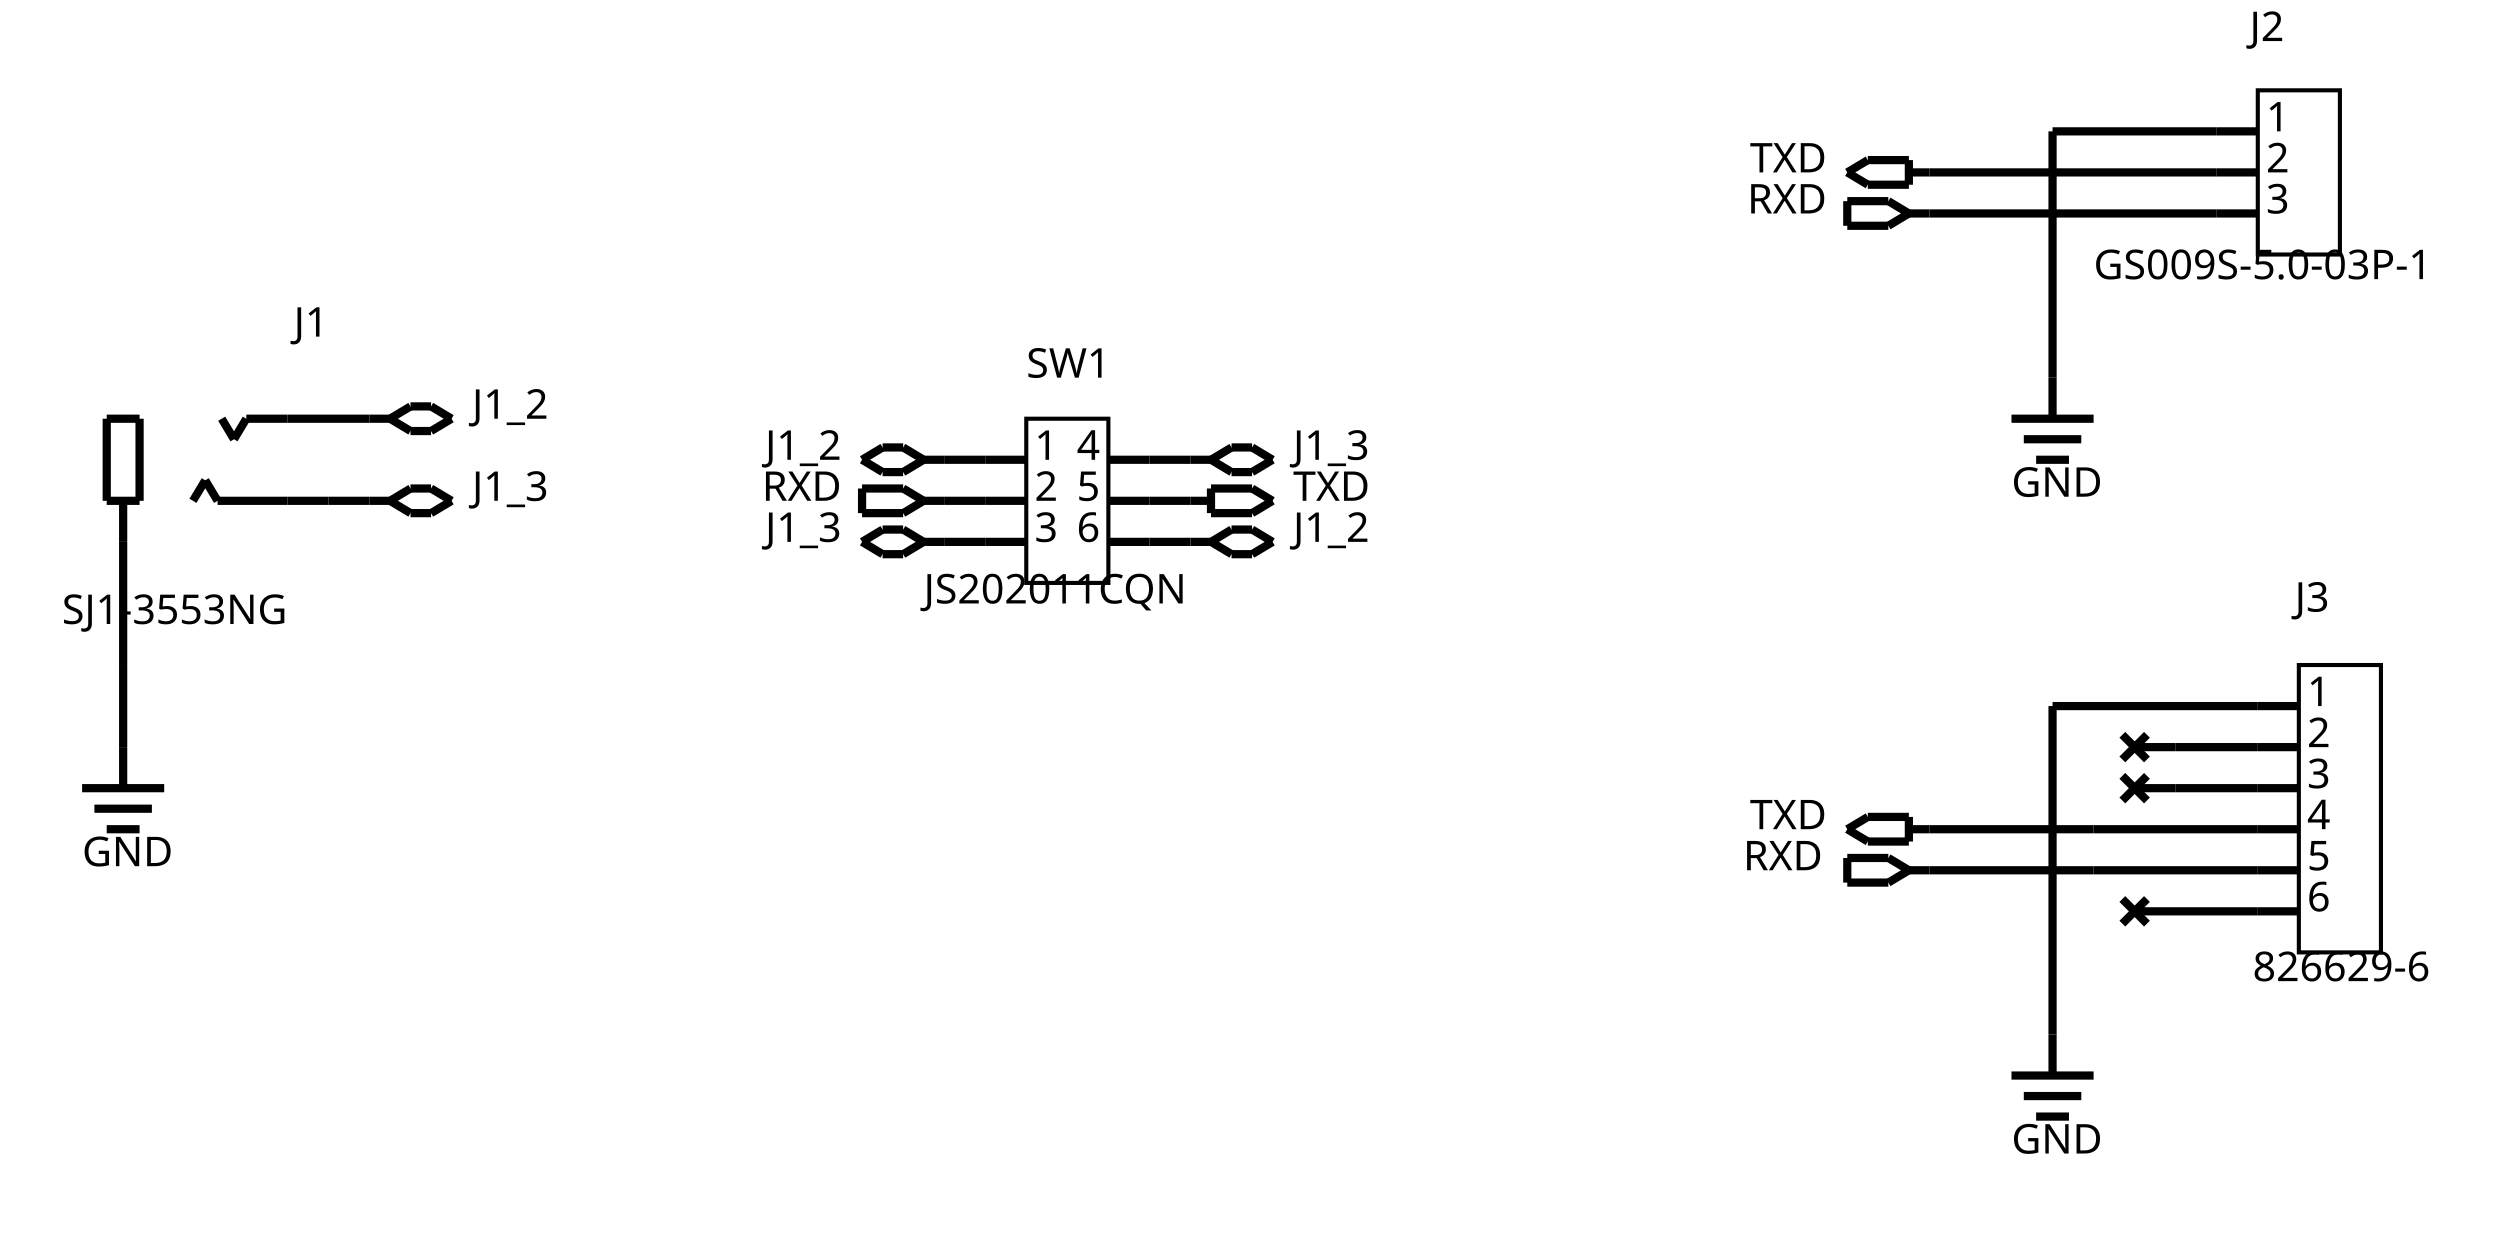
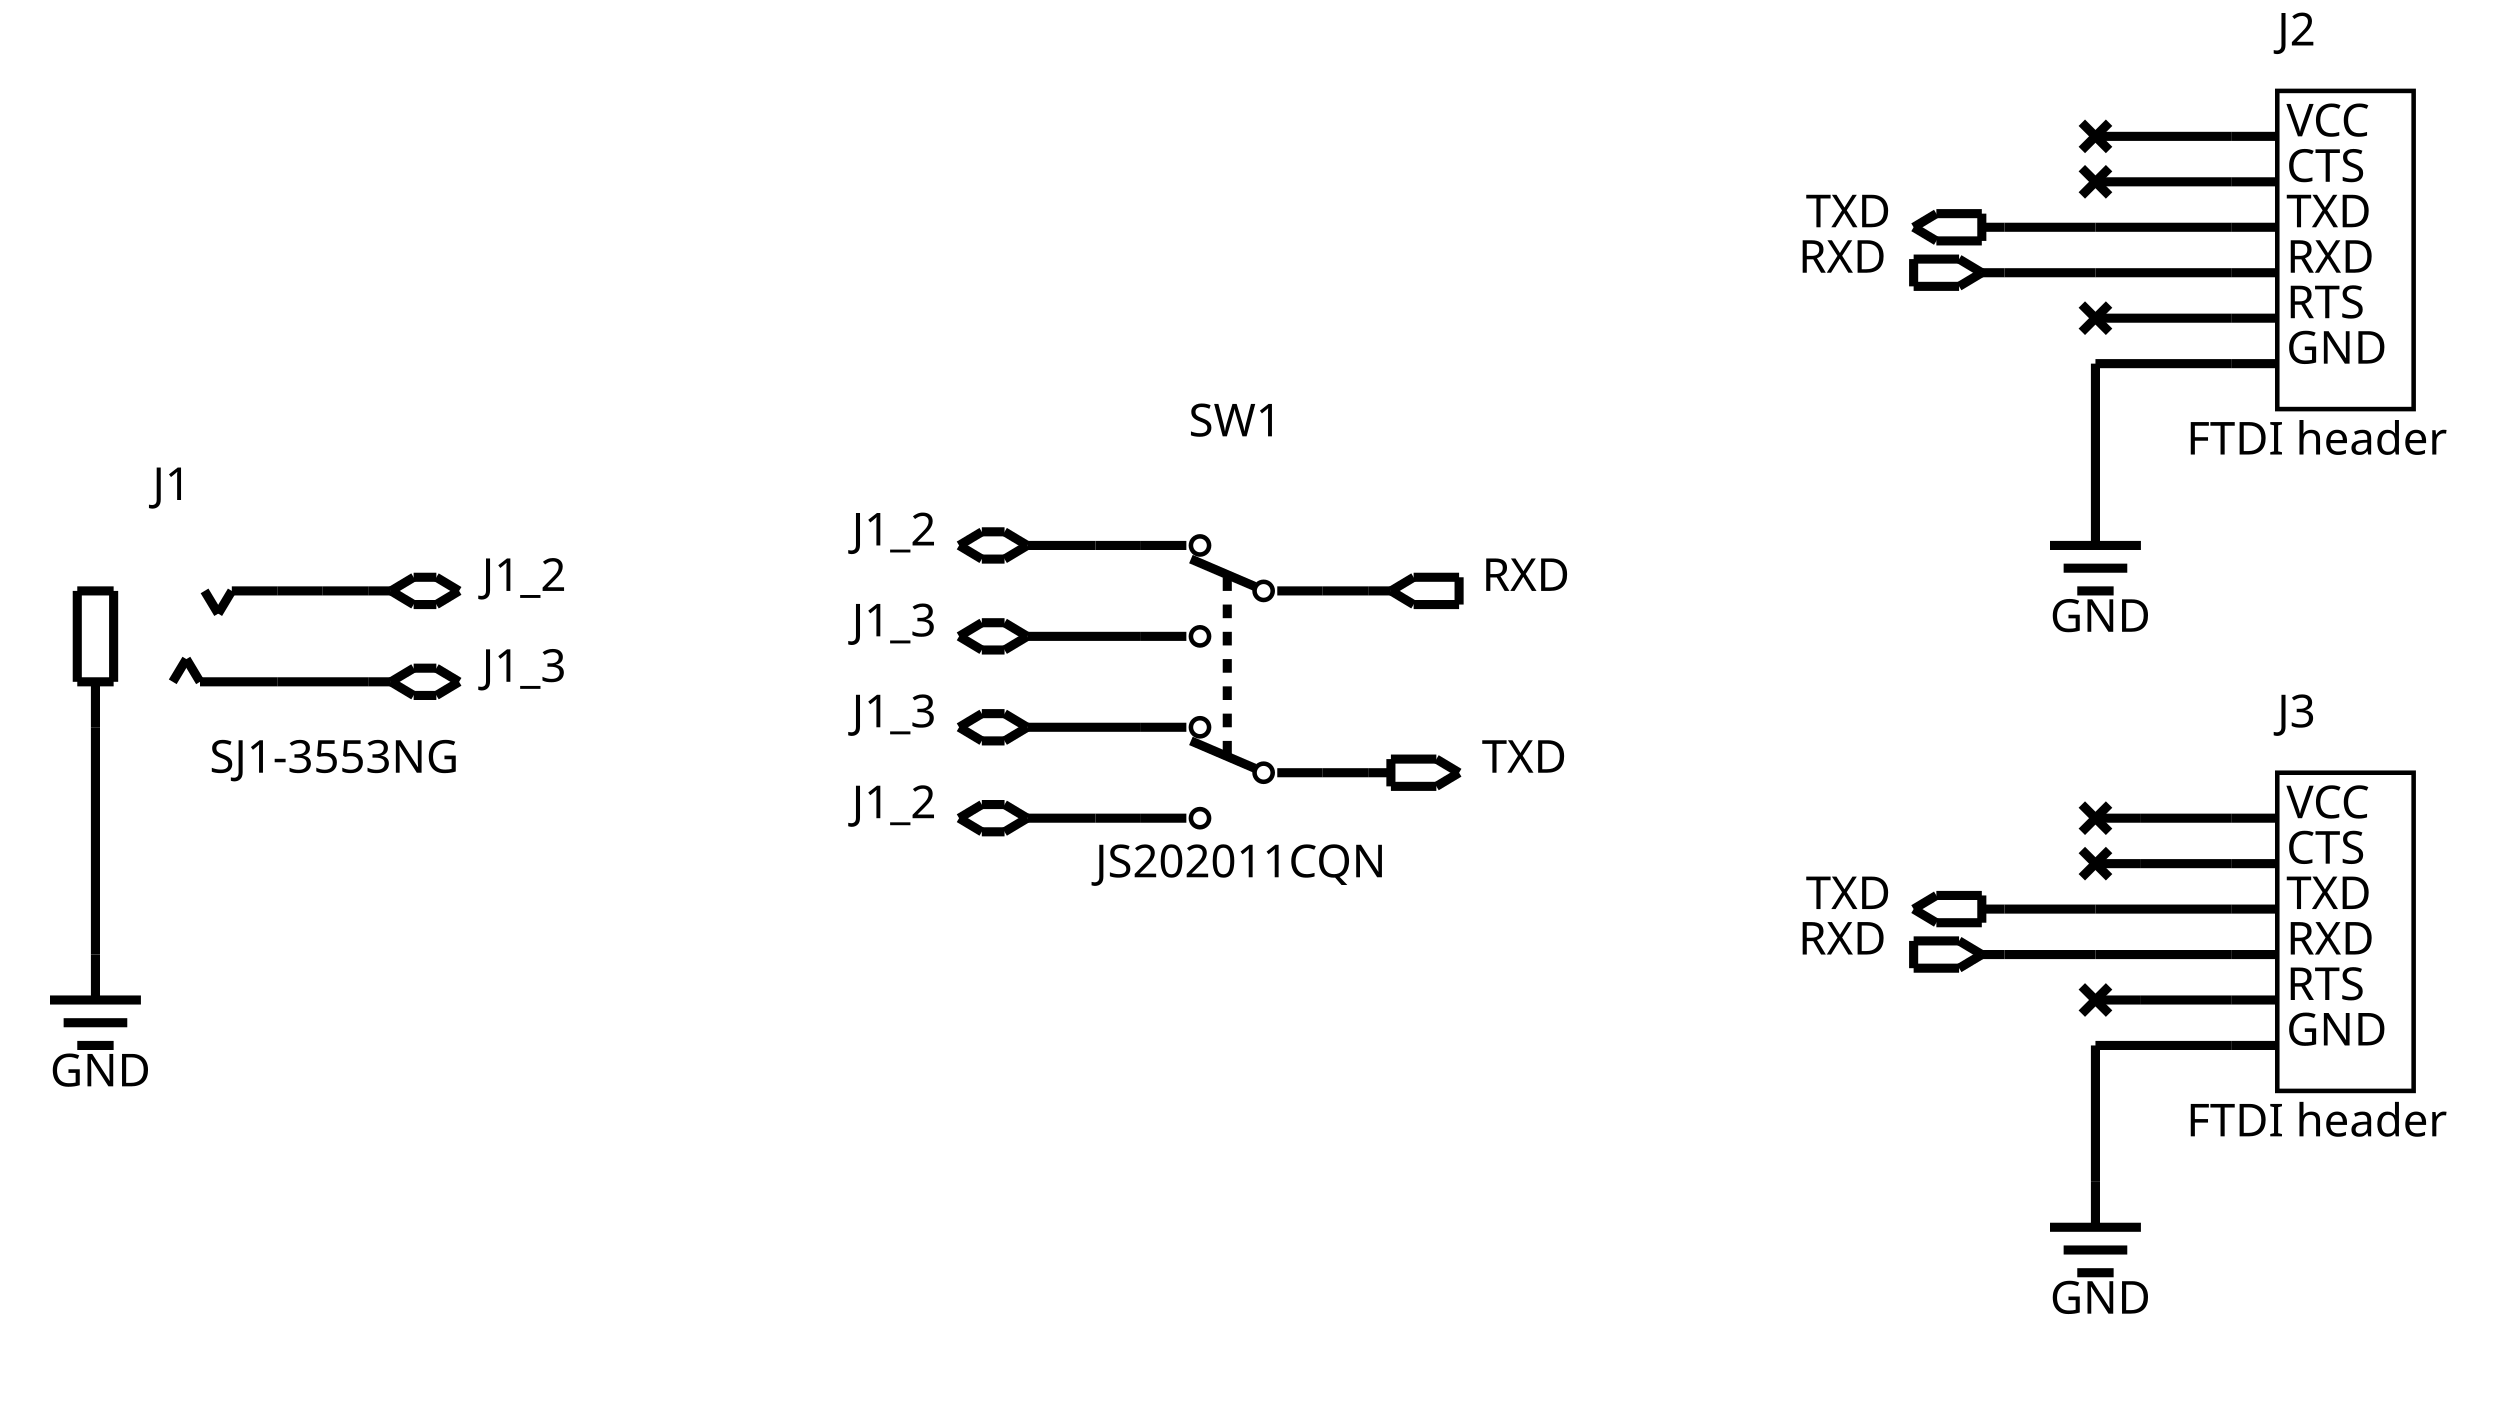
- <svg xmlns="http://www.w3.org/2000/svg" width="609" height="301" x="0" y="0">
-   <text x="559" y="149" font-size="10" font-family="sans-serif" text-anchor="start" alignment-baseline="hanging">J3</text>
-   <text x="592" y="239" font-size="10" font-family="sans-serif" text-anchor="end" alignment-baseline="hanging">826629-6</text>
-   <text x="490" y="121" font-size="10" font-family="sans-serif" text-anchor="start" alignment-baseline="hanging">GND</text>
-   <text x="445" y="52" font-size="10" font-family="sans-serif" text-anchor="end" alignment-baseline="middle">RXD</text>
-   <text x="70" y="152" font-size="10" font-family="sans-serif" text-anchor="end" alignment-baseline="hanging">SJ1-3553NG</text>
-   <text x="205" y="112" font-size="10" font-family="sans-serif" text-anchor="end" alignment-baseline="middle">J1_2</text>
-   <text x="205" y="132" font-size="10" font-family="sans-serif" text-anchor="end" alignment-baseline="middle">J1_3</text>
-   <text x="205" y="122" font-size="10" font-family="sans-serif" text-anchor="end" alignment-baseline="middle">RXD</text>
-   <text x="490" y="281" font-size="10" font-family="sans-serif" text-anchor="start" alignment-baseline="hanging">GND</text>
-   <text x="80" y="82" font-size="10" font-family="sans-serif" text-anchor="end" alignment-baseline="hanging">J1</text>
-   <text x="20" y="211" font-size="10" font-family="sans-serif" text-anchor="start" alignment-baseline="hanging">GND</text>
-   <text x="445" y="202" font-size="10" font-family="sans-serif" text-anchor="end" alignment-baseline="middle">TXD</text>
-   <text x="315" y="122" font-size="10" font-family="sans-serif" text-anchor="start" alignment-baseline="middle">TXD</text>
-   <text x="444" y="212" font-size="10" font-family="sans-serif" text-anchor="end" alignment-baseline="middle">RXD</text>
-   <text x="115" y="122" font-size="10" font-family="sans-serif" text-anchor="start" alignment-baseline="middle">J1_3</text>
-   <text x="315" y="112" font-size="10" font-family="sans-serif" text-anchor="start" alignment-baseline="middle">J1_3</text>
-   <text x="250" y="92" font-size="10" font-family="sans-serif" text-anchor="start" alignment-baseline="hanging">SW1</text>
-   <text x="115" y="102" font-size="10" font-family="sans-serif" text-anchor="start" alignment-baseline="middle">J1_2</text>
-   <text x="548" y="10" font-size="10" font-family="sans-serif" text-anchor="start" alignment-baseline="hanging">J2</text>
-   <text x="315" y="132" font-size="10" font-family="sans-serif" text-anchor="start" alignment-baseline="middle">J1_2</text>
-   <text x="445" y="42" font-size="10" font-family="sans-serif" text-anchor="end" alignment-baseline="middle">TXD</text>
-   <text x="510" y="68" font-size="10" font-family="sans-serif" text-anchor="start" alignment-baseline="hanging">GS009S-5.0-03P-1</text>
-   <text x="225" y="147" font-size="10" font-family="sans-serif" text-anchor="start" alignment-baseline="hanging">JS202011CQN</text>
-   <line x1="225" y1="112" x2="230" y2="112" stroke-width="2" stroke="black" />
-   <line x1="210" y1="112" x2="215" y2="109" stroke-width="2" stroke="black" />
-   <line x1="210" y1="112" x2="215" y2="115" stroke-width="2" stroke="black" />
-   <line x1="215" y1="109" x2="220" y2="109" stroke-width="2" stroke="black" />
-   <line x1="215" y1="115" x2="220" y2="115" stroke-width="2" stroke="black" />
-   <line x1="220" y1="109" x2="225" y2="112" stroke-width="2" stroke="black" />
-   <line x1="220" y1="115" x2="225" y2="112" stroke-width="2" stroke="black" />
-   <line x1="95" y1="102" x2="90" y2="102" stroke-width="2" stroke="black" />
-   <line x1="110" y1="102" x2="105" y2="99" stroke-width="2" stroke="black" />
-   <line x1="110" y1="102" x2="105" y2="105" stroke-width="2" stroke="black" />
-   <line x1="105" y1="99" x2="100" y2="99" stroke-width="2" stroke="black" />
-   <line x1="105" y1="105" x2="100" y2="105" stroke-width="2" stroke="black" />
-   <line x1="100" y1="99" x2="95" y2="102" stroke-width="2" stroke="black" />
-   <line x1="100" y1="105" x2="95" y2="102" stroke-width="2" stroke="black" />
-   <line x1="95" y1="122" x2="90" y2="122" stroke-width="2" stroke="black" />
-   <line x1="110" y1="122" x2="105" y2="119" stroke-width="2" stroke="black" />
-   <line x1="110" y1="122" x2="105" y2="125" stroke-width="2" stroke="black" />
-   <line x1="105" y1="119" x2="100" y2="119" stroke-width="2" stroke="black" />
-   <line x1="105" y1="125" x2="100" y2="125" stroke-width="2" stroke="black" />
-   <line x1="100" y1="119" x2="95" y2="122" stroke-width="2" stroke="black" />
-   <line x1="100" y1="125" x2="95" y2="122" stroke-width="2" stroke="black" />
-   <line x1="500" y1="252" x2="500" y2="262" stroke-width="2" stroke="black" />
-   <line x1="490" y1="262" x2="510" y2="262" stroke-width="2" stroke="black" />
-   <line x1="493" y1="267" x2="507" y2="267" stroke-width="2" stroke="black" />
-   <line x1="496" y1="272" x2="504" y2="272" stroke-width="2" stroke="black" />
-   <line x1="295" y1="112" x2="290" y2="112" stroke-width="2" stroke="black" />
-   <line x1="310" y1="112" x2="305" y2="109" stroke-width="2" stroke="black" />
-   <line x1="310" y1="112" x2="305" y2="115" stroke-width="2" stroke="black" />
-   <line x1="305" y1="109" x2="300" y2="109" stroke-width="2" stroke="black" />
-   <line x1="305" y1="115" x2="300" y2="115" stroke-width="2" stroke="black" />
-   <line x1="300" y1="109" x2="295" y2="112" stroke-width="2" stroke="black" />
-   <line x1="300" y1="115" x2="295" y2="112" stroke-width="2" stroke="black" />
-   <line x1="225" y1="122" x2="230" y2="122" stroke-width="2" stroke="black" />
-   <line x1="220" y1="125" x2="225" y2="122" stroke-width="2" stroke="black" />
-   <line x1="220" y1="119" x2="225" y2="122" stroke-width="2" stroke="black" />
-   <line x1="220" y1="125" x2="210" y2="125" stroke-width="2" stroke="black" />
-   <line x1="220" y1="119" x2="210" y2="119" stroke-width="2" stroke="black" />
-   <line x1="210" y1="125" x2="210" y2="119" stroke-width="2" stroke="black" />
-   <line x1="295" y1="122" x2="290" y2="122" stroke-width="2" stroke="black" />
-   <line x1="310" y1="122" x2="305" y2="119" stroke-width="2" stroke="black" />
-   <line x1="310" y1="122" x2="305" y2="125" stroke-width="2" stroke="black" />
-   <line x1="305" y1="119" x2="295" y2="119" stroke-width="2" stroke="black" />
-   <line x1="305" y1="125" x2="295" y2="125" stroke-width="2" stroke="black" />
-   <line x1="295" y1="119" x2="295" y2="125" stroke-width="2" stroke="black" />
-   <line x1="517" y1="189" x2="523" y2="195" stroke-width="2" stroke="black" />
-   <line x1="517" y1="195" x2="523" y2="189" stroke-width="2" stroke="black" />
-   <line x1="465" y1="52" x2="470" y2="52" stroke-width="2" stroke="black" />
-   <line x1="460" y1="49" x2="465" y2="52" stroke-width="2" stroke="black" />
-   <line x1="460" y1="55" x2="465" y2="52" stroke-width="2" stroke="black" />
-   <line x1="460" y1="49" x2="450" y2="49" stroke-width="2" stroke="black" />
-   <line x1="460" y1="55" x2="450" y2="55" stroke-width="2" stroke="black" />
-   <line x1="450" y1="49" x2="450" y2="55" stroke-width="2" stroke="black" />
-   <rect width="20" height="70" x="560" y="162" style="stroke: #000; stroke-width: 1; fill: none;" />
-   <line x1="550" y1="172" x2="560" y2="172" stroke-width="2" stroke="black" />
-   <text x="562" y="172" font-size="10" font-family="sans-serif" text-anchor="start" alignment-baseline="middle">1</text>
-   <line x1="550" y1="182" x2="560" y2="182" stroke-width="2" stroke="black" />
-   <text x="562" y="182" font-size="10" font-family="sans-serif" text-anchor="start" alignment-baseline="middle">2</text>
-   <line x1="550" y1="192" x2="560" y2="192" stroke-width="2" stroke="black" />
-   <text x="562" y="192" font-size="10" font-family="sans-serif" text-anchor="start" alignment-baseline="middle">3</text>
-   <line x1="550" y1="202" x2="560" y2="202" stroke-width="2" stroke="black" />
-   <text x="562" y="202" font-size="10" font-family="sans-serif" text-anchor="start" alignment-baseline="middle">4</text>
-   <line x1="550" y1="212" x2="560" y2="212" stroke-width="2" stroke="black" />
-   <text x="562" y="212" font-size="10" font-family="sans-serif" text-anchor="start" alignment-baseline="middle">5</text>
-   <line x1="550" y1="222" x2="560" y2="222" stroke-width="2" stroke="black" />
-   <text x="562" y="222" font-size="10" font-family="sans-serif" text-anchor="start" alignment-baseline="middle">6</text>
-   <line x1="465" y1="42" x2="470" y2="42" stroke-width="2" stroke="black" />
-   <line x1="450" y1="42" x2="455" y2="39" stroke-width="2" stroke="black" />
-   <line x1="450" y1="42" x2="455" y2="45" stroke-width="2" stroke="black" />
-   <line x1="455" y1="39" x2="465" y2="39" stroke-width="2" stroke="black" />
-   <line x1="455" y1="45" x2="465" y2="45" stroke-width="2" stroke="black" />
-   <line x1="465" y1="39" x2="465" y2="45" stroke-width="2" stroke="black" />
-   <line x1="465" y1="212" x2="470" y2="212" stroke-width="2" stroke="black" />
-   <line x1="460" y1="209" x2="465" y2="212" stroke-width="2" stroke="black" />
-   <line x1="460" y1="215" x2="465" y2="212" stroke-width="2" stroke="black" />
-   <line x1="460" y1="209" x2="450" y2="209" stroke-width="2" stroke="black" />
-   <line x1="460" y1="215" x2="450" y2="215" stroke-width="2" stroke="black" />
-   <line x1="450" y1="209" x2="450" y2="215" stroke-width="2" stroke="black" />
-   <line x1="30" y1="182" x2="30" y2="192" stroke-width="2" stroke="black" />
-   <line x1="20" y1="192" x2="40" y2="192" stroke-width="2" stroke="black" />
-   <line x1="23" y1="197" x2="37" y2="197" stroke-width="2" stroke="black" />
-   <line x1="26" y1="202" x2="34" y2="202" stroke-width="2" stroke="black" />
-   <line x1="225" y1="132" x2="230" y2="132" stroke-width="2" stroke="black" />
-   <line x1="210" y1="132" x2="215" y2="129" stroke-width="2" stroke="black" />
-   <line x1="210" y1="132" x2="215" y2="135" stroke-width="2" stroke="black" />
-   <line x1="215" y1="129" x2="220" y2="129" stroke-width="2" stroke="black" />
-   <line x1="215" y1="135" x2="220" y2="135" stroke-width="2" stroke="black" />
-   <line x1="220" y1="129" x2="225" y2="132" stroke-width="2" stroke="black" />
-   <line x1="220" y1="135" x2="225" y2="132" stroke-width="2" stroke="black" />
-   <rect width="20" height="40" x="250" y="102" style="stroke: #000; stroke-width: 1; fill: none;" />
-   <line x1="240" y1="112" x2="250" y2="112" stroke-width="2" stroke="black" />
-   <text x="252" y="112" font-size="10" font-family="sans-serif" text-anchor="start" alignment-baseline="middle">1</text>
-   <line x1="240" y1="122" x2="250" y2="122" stroke-width="2" stroke="black" />
-   <text x="252" y="122" font-size="10" font-family="sans-serif" text-anchor="start" alignment-baseline="middle">2</text>
-   <line x1="240" y1="132" x2="250" y2="132" stroke-width="2" stroke="black" />
-   <text x="252" y="132" font-size="10" font-family="sans-serif" text-anchor="start" alignment-baseline="middle">3</text>
-   <line x1="280" y1="112" x2="270" y2="112" stroke-width="2" stroke="black" />
-   <text x="268" y="112" font-size="10" font-family="sans-serif" text-anchor="end" alignment-baseline="middle">4</text>
-   <line x1="280" y1="122" x2="270" y2="122" stroke-width="2" stroke="black" />
-   <text x="268" y="122" font-size="10" font-family="sans-serif" text-anchor="end" alignment-baseline="middle">5</text>
-   <line x1="280" y1="132" x2="270" y2="132" stroke-width="2" stroke="black" />
-   <text x="268" y="132" font-size="10" font-family="sans-serif" text-anchor="end" alignment-baseline="middle">6</text>
-   <line x1="60" y1="102" x2="57" y2="107" stroke-width="2" stroke="black" />
-   <line x1="57" y1="107" x2="54" y2="102" stroke-width="2" stroke="black" />
-   <line x1="53" y1="122" x2="50" y2="117" stroke-width="2" stroke="black" />
-   <line x1="50" y1="117" x2="47" y2="122" stroke-width="2" stroke="black" />
-   <line x1="34" y1="102" x2="26" y2="102" stroke-width="2" stroke="black" />
-   <line x1="34" y1="102" x2="34" y2="122" stroke-width="2" stroke="black" />
-   <line x1="26" y1="102" x2="26" y2="122" stroke-width="2" stroke="black" />
-   <line x1="26" y1="122" x2="34" y2="122" stroke-width="2" stroke="black" />
-   <line x1="70" y1="102" x2="60" y2="102" stroke-width="2" stroke="black" />
-   <line x1="70" y1="122" x2="53" y2="122" stroke-width="2" stroke="black" />
-   <line x1="30" y1="122" x2="30" y2="132" stroke-width="2" stroke="black" />
-   <line x1="500" y1="92" x2="500" y2="102" stroke-width="2" stroke="black" />
-   <line x1="490" y1="102" x2="510" y2="102" stroke-width="2" stroke="black" />
-   <line x1="493" y1="107" x2="507" y2="107" stroke-width="2" stroke="black" />
-   <line x1="496" y1="112" x2="504" y2="112" stroke-width="2" stroke="black" />
-   <rect width="20" height="40" x="550" y="22" style="stroke: #000; stroke-width: 1; fill: none;" />
-   <line x1="540" y1="32" x2="550" y2="32" stroke-width="2" stroke="black" />
-   <text x="552" y="32" font-size="10" font-family="sans-serif" text-anchor="start" alignment-baseline="middle">1</text>
-   <line x1="540" y1="42" x2="550" y2="42" stroke-width="2" stroke="black" />
-   <text x="552" y="42" font-size="10" font-family="sans-serif" text-anchor="start" alignment-baseline="middle">2</text>
-   <line x1="540" y1="52" x2="550" y2="52" stroke-width="2" stroke="black" />
-   <text x="552" y="52" font-size="10" font-family="sans-serif" text-anchor="start" alignment-baseline="middle">3</text>
-   <line x1="465" y1="202" x2="470" y2="202" stroke-width="2" stroke="black" />
-   <line x1="450" y1="202" x2="455" y2="199" stroke-width="2" stroke="black" />
-   <line x1="450" y1="202" x2="455" y2="205" stroke-width="2" stroke="black" />
-   <line x1="455" y1="199" x2="465" y2="199" stroke-width="2" stroke="black" />
-   <line x1="455" y1="205" x2="465" y2="205" stroke-width="2" stroke="black" />
-   <line x1="465" y1="199" x2="465" y2="205" stroke-width="2" stroke="black" />
-   <line x1="295" y1="132" x2="290" y2="132" stroke-width="2" stroke="black" />
-   <line x1="310" y1="132" x2="305" y2="129" stroke-width="2" stroke="black" />
-   <line x1="310" y1="132" x2="305" y2="135" stroke-width="2" stroke="black" />
-   <line x1="305" y1="129" x2="300" y2="129" stroke-width="2" stroke="black" />
-   <line x1="305" y1="135" x2="300" y2="135" stroke-width="2" stroke="black" />
-   <line x1="300" y1="129" x2="295" y2="132" stroke-width="2" stroke="black" />
-   <line x1="300" y1="135" x2="295" y2="132" stroke-width="2" stroke="black" />
-   <line x1="517" y1="219" x2="523" y2="225" stroke-width="2" stroke="black" />
-   <line x1="517" y1="225" x2="523" y2="219" stroke-width="2" stroke="black" />
-   <line x1="517" y1="179" x2="523" y2="185" stroke-width="2" stroke="black" />
-   <line x1="517" y1="185" x2="523" y2="179" stroke-width="2" stroke="black" />
-   <line x1="530" y1="182" x2="550" y2="182" stroke-width="2" stroke="black" />
-   <line x1="550" y1="202" x2="510" y2="202" stroke-width="2" stroke="black" />
-   <line x1="530" y1="192" x2="520" y2="192" stroke-width="2" stroke="black" />
-   <line x1="470" y1="42" x2="540" y2="42" stroke-width="2" stroke="black" />
-   <line x1="500" y1="172" x2="550" y2="172" stroke-width="2" stroke="black" />
-   <line x1="500" y1="172" x2="500" y2="252" stroke-width="2" stroke="black" />
-   <line x1="30" y1="162" x2="30" y2="182" stroke-width="2" stroke="black" />
-   <line x1="30" y1="162" x2="30" y2="132" stroke-width="2" stroke="black" />
-   <line x1="550" y1="192" x2="530" y2="192" stroke-width="2" stroke="black" />
-   <line x1="290" y1="122" x2="280" y2="122" stroke-width="2" stroke="black" />
-   <line x1="500" y1="32" x2="540" y2="32" stroke-width="2" stroke="black" />
-   <line x1="500" y1="32" x2="500" y2="92" stroke-width="2" stroke="black" />
-   <line x1="470" y1="202" x2="510" y2="202" stroke-width="2" stroke="black" />
-   <line x1="230" y1="132" x2="240" y2="132" stroke-width="2" stroke="black" />
-   <line x1="510" y1="212" x2="550" y2="212" stroke-width="2" stroke="black" />
-   <line x1="510" y1="212" x2="470" y2="212" stroke-width="2" stroke="black" />
-   <line x1="470" y1="52" x2="540" y2="52" stroke-width="2" stroke="black" />
-   <line x1="230" y1="122" x2="240" y2="122" stroke-width="2" stroke="black" />
-   <line x1="230" y1="112" x2="240" y2="112" stroke-width="2" stroke="black" />
-   <line x1="550" y1="222" x2="520" y2="222" stroke-width="2" stroke="black" />
-   <line x1="70" y1="102" x2="90" y2="102" stroke-width="2" stroke="black" />
-   <line x1="80" y1="122" x2="70" y2="122" stroke-width="2" stroke="black" />
-   <line x1="290" y1="112" x2="280" y2="112" stroke-width="2" stroke="black" />
-   <line x1="90" y1="122" x2="80" y2="122" stroke-width="2" stroke="black" />
-   <line x1="290" y1="132" x2="280" y2="132" stroke-width="2" stroke="black" />
-   <line x1="520" y1="182" x2="530" y2="182" stroke-width="2" stroke="black" />
+ <svg xmlns="http://www.w3.org/2000/svg" width="550" height="309" x="0" y="0">
+   <text x="42" y="110" font-size="10" font-family="sans-serif" text-anchor="end" alignment-baseline="hanging">J1</text>
+   <text x="416" y="200" font-size="10" font-family="sans-serif" text-anchor="end" alignment-baseline="middle">TXD</text>
+   <text x="501" y="160" font-size="10" font-family="sans-serif" text-anchor="start" alignment-baseline="hanging">J3</text>
+   <text x="451" y="139" font-size="10" font-family="sans-serif" text-anchor="start" alignment-baseline="hanging">GND</text>
+   <text x="101" y="170" font-size="10" font-family="sans-serif" text-anchor="end" alignment-baseline="hanging">SJ1-3553NG</text>
+   <text x="206" y="120" font-size="10" font-family="sans-serif" text-anchor="end" alignment-baseline="middle">J1_2</text>
+   <text x="206" y="140" font-size="10" font-family="sans-serif" text-anchor="end" alignment-baseline="middle">J1_3</text>
+   <text x="415" y="210" font-size="10" font-family="sans-serif" text-anchor="end" alignment-baseline="middle">RXD</text>
+   <text x="481" y="250" font-size="10" font-family="sans-serif" text-anchor="start" alignment-baseline="hanging">FTDI header</text>
+   <text x="326" y="130" font-size="10" font-family="sans-serif" text-anchor="start" alignment-baseline="middle">RXD</text>
+   <text x="11" y="239" font-size="10" font-family="sans-serif" text-anchor="start" alignment-baseline="hanging">GND</text>
+   <text x="501" y="10" font-size="10" font-family="sans-serif" text-anchor="start" alignment-baseline="hanging">J2</text>
+   <text x="206" y="180" font-size="10" font-family="sans-serif" text-anchor="end" alignment-baseline="middle">J1_2</text>
+   <text x="305" y="193" font-size="10" font-family="sans-serif" text-anchor="end" alignment-baseline="hanging">JS202011CQN</text>
+   <text x="326" y="170" font-size="10" font-family="sans-serif" text-anchor="start" alignment-baseline="middle">TXD</text>
+   <text x="415" y="60" font-size="10" font-family="sans-serif" text-anchor="end" alignment-baseline="middle">RXD</text>
+   <text x="282" y="96" font-size="10" font-family="sans-serif" text-anchor="end" alignment-baseline="hanging">SW1</text>
+   <text x="481" y="100" font-size="10" font-family="sans-serif" text-anchor="start" alignment-baseline="hanging">FTDI header</text>
+   <text x="451" y="289" font-size="10" font-family="sans-serif" text-anchor="start" alignment-baseline="hanging">GND</text>
+   <text x="106" y="150" font-size="10" font-family="sans-serif" text-anchor="start" alignment-baseline="middle">J1_3</text>
+   <text x="106" y="130" font-size="10" font-family="sans-serif" text-anchor="start" alignment-baseline="middle">J1_2</text>
+   <text x="416" y="50" font-size="10" font-family="sans-serif" text-anchor="end" alignment-baseline="middle">TXD</text>
+   <text x="206" y="160" font-size="10" font-family="sans-serif" text-anchor="end" alignment-baseline="middle">J1_3</text>
+   <line x1="226" y1="120" x2="231" y2="120" stroke-width="2" stroke="black" />
+   <line x1="211" y1="120" x2="216" y2="117" stroke-width="2" stroke="black" />
+   <line x1="211" y1="120" x2="216" y2="123" stroke-width="2" stroke="black" />
+   <line x1="216" y1="117" x2="221" y2="117" stroke-width="2" stroke="black" />
+   <line x1="216" y1="123" x2="221" y2="123" stroke-width="2" stroke="black" />
+   <line x1="221" y1="117" x2="226" y2="120" stroke-width="2" stroke="black" />
+   <line x1="221" y1="123" x2="226" y2="120" stroke-width="2" stroke="black" />
+   <line x1="436" y1="60" x2="441" y2="60" stroke-width="2" stroke="black" />
+   <line x1="431" y1="57" x2="436" y2="60" stroke-width="2" stroke="black" />
+   <line x1="431" y1="63" x2="436" y2="60" stroke-width="2" stroke="black" />
+   <line x1="431" y1="57" x2="421" y2="57" stroke-width="2" stroke="black" />
+   <line x1="431" y1="63" x2="421" y2="63" stroke-width="2" stroke="black" />
+   <line x1="421" y1="57" x2="421" y2="63" stroke-width="2" stroke="black" />
+   <line x1="86" y1="130" x2="81" y2="130" stroke-width="2" stroke="black" />
+   <line x1="101" y1="130" x2="96" y2="127" stroke-width="2" stroke="black" />
+   <line x1="101" y1="130" x2="96" y2="133" stroke-width="2" stroke="black" />
+   <line x1="96" y1="127" x2="91" y2="127" stroke-width="2" stroke="black" />
+   <line x1="96" y1="133" x2="91" y2="133" stroke-width="2" stroke="black" />
+   <line x1="91" y1="127" x2="86" y2="130" stroke-width="2" stroke="black" />
+   <line x1="91" y1="133" x2="86" y2="130" stroke-width="2" stroke="black" />
+   <line x1="86" y1="150" x2="81" y2="150" stroke-width="2" stroke="black" />
+   <line x1="101" y1="150" x2="96" y2="147" stroke-width="2" stroke="black" />
+   <line x1="101" y1="150" x2="96" y2="153" stroke-width="2" stroke="black" />
+   <line x1="96" y1="147" x2="91" y2="147" stroke-width="2" stroke="black" />
+   <line x1="96" y1="153" x2="91" y2="153" stroke-width="2" stroke="black" />
+   <line x1="91" y1="147" x2="86" y2="150" stroke-width="2" stroke="black" />
+   <line x1="91" y1="153" x2="86" y2="150" stroke-width="2" stroke="black" />
+   <line x1="226" y1="160" x2="231" y2="160" stroke-width="2" stroke="black" />
+   <line x1="211" y1="160" x2="216" y2="157" stroke-width="2" stroke="black" />
+   <line x1="211" y1="160" x2="216" y2="163" stroke-width="2" stroke="black" />
+   <line x1="216" y1="157" x2="221" y2="157" stroke-width="2" stroke="black" />
+   <line x1="216" y1="163" x2="221" y2="163" stroke-width="2" stroke="black" />
+   <line x1="221" y1="157" x2="226" y2="160" stroke-width="2" stroke="black" />
+   <line x1="221" y1="163" x2="226" y2="160" stroke-width="2" stroke="black" />
+   <line x1="306" y1="130" x2="301" y2="130" stroke-width="2" stroke="black" />
+   <line x1="311" y1="133" x2="306" y2="130" stroke-width="2" stroke="black" />
+   <line x1="311" y1="127" x2="306" y2="130" stroke-width="2" stroke="black" />
+   <line x1="311" y1="133" x2="321" y2="133" stroke-width="2" stroke="black" />
+   <line x1="311" y1="127" x2="321" y2="127" stroke-width="2" stroke="black" />
+   <line x1="321" y1="133" x2="321" y2="127" stroke-width="2" stroke="black" />
+   <circle cx="278" cy="130" r="2" style="stroke: #000; stroke-width: 1; fill: none;" />
+   <circle cx="264" cy="120" r="2" style="stroke: #000; stroke-width: 1; fill: none;" />
+   <line x1="276" y1="129" x2="262" y2="123" stroke-width="2" stroke="black" />
+   <line x1="291" y1="130" x2="281" y2="130" stroke-width="2" stroke="black" />
+   <line x1="251" y1="120" x2="261" y2="120" stroke-width="2" stroke="black" />
+   <line x1="251" y1="140" x2="261" y2="140" stroke-width="2" stroke="black" />
+   <circle cx="264" cy="140" r="2" style="stroke: #000; stroke-width: 1; fill: none;" />
+   <line x1="291" y1="170" x2="281" y2="170" stroke-width="2" stroke="black" />
+   <line x1="251" y1="160" x2="261" y2="160" stroke-width="2" stroke="black" />
+   <line x1="251" y1="180" x2="261" y2="180" stroke-width="2" stroke="black" />
+   <circle cx="278" cy="170" r="2" style="stroke: #000; stroke-width: 1; fill: none;" />
+   <circle cx="264" cy="160" r="2" style="stroke: #000; stroke-width: 1; fill: none;" />
+   <circle cx="264" cy="180" r="2" style="stroke: #000; stroke-width: 1; fill: none;" />
+   <line x1="276" y1="169" x2="262" y2="163" stroke-width="2" stroke="black" />
+   <line x1="270" y1="127" x2="270" y2="130" stroke-width="2" stroke="black" />
+   <line x1="270" y1="133" x2="270" y2="136" stroke-width="2" stroke="black" />
+   <line x1="270" y1="139" x2="270" y2="142" stroke-width="2" stroke="black" />
+   <line x1="270" y1="145" x2="270" y2="148" stroke-width="2" stroke="black" />
+   <line x1="270" y1="151" x2="270" y2="154" stroke-width="2" stroke="black" />
+   <line x1="270" y1="163" x2="270" y2="166" stroke-width="2" stroke="black" />
+   <line x1="270" y1="157" x2="270" y2="160" stroke-width="2" stroke="black" />
+   <rect width="30" height="70" x="501" y="20" style="stroke: #000; stroke-width: 1; fill: none;" />
+   <line x1="491" y1="40" x2="501" y2="40" stroke-width="2" stroke="black" />
+   <text x="503" y="40" font-size="10" font-family="sans-serif" text-anchor="start" alignment-baseline="middle">CTS</text>
+   <line x1="491" y1="80" x2="501" y2="80" stroke-width="2" stroke="black" />
+   <text x="503" y="80" font-size="10" font-family="sans-serif" text-anchor="start" alignment-baseline="middle">GND</text>
+   <line x1="491" y1="70" x2="501" y2="70" stroke-width="2" stroke="black" />
+   <text x="503" y="70" font-size="10" font-family="sans-serif" text-anchor="start" alignment-baseline="middle">RTS</text>
+   <line x1="491" y1="60" x2="501" y2="60" stroke-width="2" stroke="black" />
+   <text x="503" y="60" font-size="10" font-family="sans-serif" text-anchor="start" alignment-baseline="middle">RXD</text>
+   <line x1="491" y1="50" x2="501" y2="50" stroke-width="2" stroke="black" />
+   <text x="503" y="50" font-size="10" font-family="sans-serif" text-anchor="start" alignment-baseline="middle">TXD</text>
+   <line x1="491" y1="30" x2="501" y2="30" stroke-width="2" stroke="black" />
+   <text x="503" y="30" font-size="10" font-family="sans-serif" text-anchor="start" alignment-baseline="middle">VCC</text>
+   <line x1="436" y1="210" x2="441" y2="210" stroke-width="2" stroke="black" />
+   <line x1="431" y1="207" x2="436" y2="210" stroke-width="2" stroke="black" />
+   <line x1="431" y1="213" x2="436" y2="210" stroke-width="2" stroke="black" />
+   <line x1="431" y1="207" x2="421" y2="207" stroke-width="2" stroke="black" />
+   <line x1="431" y1="213" x2="421" y2="213" stroke-width="2" stroke="black" />
+   <line x1="421" y1="207" x2="421" y2="213" stroke-width="2" stroke="black" />
+   <line x1="306" y1="170" x2="301" y2="170" stroke-width="2" stroke="black" />
+   <line x1="321" y1="170" x2="316" y2="167" stroke-width="2" stroke="black" />
+   <line x1="321" y1="170" x2="316" y2="173" stroke-width="2" stroke="black" />
+   <line x1="316" y1="167" x2="306" y2="167" stroke-width="2" stroke="black" />
+   <line x1="316" y1="173" x2="306" y2="173" stroke-width="2" stroke="black" />
+   <line x1="306" y1="167" x2="306" y2="173" stroke-width="2" stroke="black" />
+   <line x1="458" y1="187" x2="464" y2="193" stroke-width="2" stroke="black" />
+   <line x1="458" y1="193" x2="464" y2="187" stroke-width="2" stroke="black" />
+   <line x1="21" y1="210" x2="21" y2="220" stroke-width="2" stroke="black" />
+   <line x1="11" y1="220" x2="31" y2="220" stroke-width="2" stroke="black" />
+   <line x1="14" y1="225" x2="28" y2="225" stroke-width="2" stroke="black" />
+   <line x1="17" y1="230" x2="25" y2="230" stroke-width="2" stroke="black" />
+   <line x1="226" y1="140" x2="231" y2="140" stroke-width="2" stroke="black" />
+   <line x1="211" y1="140" x2="216" y2="137" stroke-width="2" stroke="black" />
+   <line x1="211" y1="140" x2="216" y2="143" stroke-width="2" stroke="black" />
+   <line x1="216" y1="137" x2="221" y2="137" stroke-width="2" stroke="black" />
+   <line x1="216" y1="143" x2="221" y2="143" stroke-width="2" stroke="black" />
+   <line x1="221" y1="137" x2="226" y2="140" stroke-width="2" stroke="black" />
+   <line x1="221" y1="143" x2="226" y2="140" stroke-width="2" stroke="black" />
+   <line x1="436" y1="200" x2="441" y2="200" stroke-width="2" stroke="black" />
+   <line x1="421" y1="200" x2="426" y2="197" stroke-width="2" stroke="black" />
+   <line x1="421" y1="200" x2="426" y2="203" stroke-width="2" stroke="black" />
+   <line x1="426" y1="197" x2="436" y2="197" stroke-width="2" stroke="black" />
+   <line x1="426" y1="203" x2="436" y2="203" stroke-width="2" stroke="black" />
+   <line x1="436" y1="197" x2="436" y2="203" stroke-width="2" stroke="black" />
+   <line x1="458" y1="37" x2="464" y2="43" stroke-width="2" stroke="black" />
+   <line x1="458" y1="43" x2="464" y2="37" stroke-width="2" stroke="black" />
+   <rect width="30" height="70" x="501" y="170" style="stroke: #000; stroke-width: 1; fill: none;" />
+   <line x1="491" y1="190" x2="501" y2="190" stroke-width="2" stroke="black" />
+   <text x="503" y="190" font-size="10" font-family="sans-serif" text-anchor="start" alignment-baseline="middle">CTS</text>
+   <line x1="491" y1="230" x2="501" y2="230" stroke-width="2" stroke="black" />
+   <text x="503" y="230" font-size="10" font-family="sans-serif" text-anchor="start" alignment-baseline="middle">GND</text>
+   <line x1="491" y1="220" x2="501" y2="220" stroke-width="2" stroke="black" />
+   <text x="503" y="220" font-size="10" font-family="sans-serif" text-anchor="start" alignment-baseline="middle">RTS</text>
+   <line x1="491" y1="210" x2="501" y2="210" stroke-width="2" stroke="black" />
+   <text x="503" y="210" font-size="10" font-family="sans-serif" text-anchor="start" alignment-baseline="middle">RXD</text>
+   <line x1="491" y1="200" x2="501" y2="200" stroke-width="2" stroke="black" />
+   <text x="503" y="200" font-size="10" font-family="sans-serif" text-anchor="start" alignment-baseline="middle">TXD</text>
+   <line x1="491" y1="180" x2="501" y2="180" stroke-width="2" stroke="black" />
+   <text x="503" y="180" font-size="10" font-family="sans-serif" text-anchor="start" alignment-baseline="middle">VCC</text>
+   <line x1="458" y1="217" x2="464" y2="223" stroke-width="2" stroke="black" />
+   <line x1="458" y1="223" x2="464" y2="217" stroke-width="2" stroke="black" />
+   <line x1="461" y1="110" x2="461" y2="120" stroke-width="2" stroke="black" />
+   <line x1="451" y1="120" x2="471" y2="120" stroke-width="2" stroke="black" />
+   <line x1="454" y1="125" x2="468" y2="125" stroke-width="2" stroke="black" />
+   <line x1="457" y1="130" x2="465" y2="130" stroke-width="2" stroke="black" />
+   <line x1="436" y1="50" x2="441" y2="50" stroke-width="2" stroke="black" />
+   <line x1="421" y1="50" x2="426" y2="47" stroke-width="2" stroke="black" />
+   <line x1="421" y1="50" x2="426" y2="53" stroke-width="2" stroke="black" />
+   <line x1="426" y1="47" x2="436" y2="47" stroke-width="2" stroke="black" />
+   <line x1="426" y1="53" x2="436" y2="53" stroke-width="2" stroke="black" />
+   <line x1="436" y1="47" x2="436" y2="53" stroke-width="2" stroke="black" />
+   <line x1="226" y1="180" x2="231" y2="180" stroke-width="2" stroke="black" />
+   <line x1="211" y1="180" x2="216" y2="177" stroke-width="2" stroke="black" />
+   <line x1="211" y1="180" x2="216" y2="183" stroke-width="2" stroke="black" />
+   <line x1="216" y1="177" x2="221" y2="177" stroke-width="2" stroke="black" />
+   <line x1="216" y1="183" x2="221" y2="183" stroke-width="2" stroke="black" />
+   <line x1="221" y1="177" x2="226" y2="180" stroke-width="2" stroke="black" />
+   <line x1="221" y1="183" x2="226" y2="180" stroke-width="2" stroke="black" />
+   <line x1="458" y1="67" x2="464" y2="73" stroke-width="2" stroke="black" />
+   <line x1="458" y1="73" x2="464" y2="67" stroke-width="2" stroke="black" />
+   <line x1="51" y1="130" x2="48" y2="135" stroke-width="2" stroke="black" />
+   <line x1="48" y1="135" x2="45" y2="130" stroke-width="2" stroke="black" />
+   <line x1="44" y1="150" x2="41" y2="145" stroke-width="2" stroke="black" />
+   <line x1="41" y1="145" x2="38" y2="150" stroke-width="2" stroke="black" />
+   <line x1="25" y1="130" x2="17" y2="130" stroke-width="2" stroke="black" />
+   <line x1="25" y1="130" x2="25" y2="150" stroke-width="2" stroke="black" />
+   <line x1="17" y1="130" x2="17" y2="150" stroke-width="2" stroke="black" />
+   <line x1="17" y1="150" x2="25" y2="150" stroke-width="2" stroke="black" />
+   <line x1="61" y1="130" x2="51" y2="130" stroke-width="2" stroke="black" />
+   <line x1="61" y1="150" x2="44" y2="150" stroke-width="2" stroke="black" />
+   <line x1="21" y1="150" x2="21" y2="160" stroke-width="2" stroke="black" />
+   <line x1="458" y1="177" x2="464" y2="183" stroke-width="2" stroke="black" />
+   <line x1="458" y1="183" x2="464" y2="177" stroke-width="2" stroke="black" />
+   <line x1="461" y1="260" x2="461" y2="270" stroke-width="2" stroke="black" />
+   <line x1="451" y1="270" x2="471" y2="270" stroke-width="2" stroke="black" />
+   <line x1="454" y1="275" x2="468" y2="275" stroke-width="2" stroke="black" />
+   <line x1="457" y1="280" x2="465" y2="280" stroke-width="2" stroke="black" />
+   <line x1="458" y1="27" x2="464" y2="33" stroke-width="2" stroke="black" />
+   <line x1="458" y1="33" x2="464" y2="27" stroke-width="2" stroke="black" />
+   <line x1="461" y1="200" x2="491" y2="200" stroke-width="2" stroke="black" />
+   <line x1="461" y1="80" x2="491" y2="80" stroke-width="2" stroke="black" />
+   <line x1="441" y1="200" x2="461" y2="200" stroke-width="2" stroke="black" />
+   <line x1="461" y1="110" x2="461" y2="80" stroke-width="2" stroke="black" />
+   <line x1="81" y1="150" x2="61" y2="150" stroke-width="2" stroke="black" />
+   <line x1="491" y1="220" x2="471" y2="220" stroke-width="2" stroke="black" />
+   <line x1="471" y1="180" x2="491" y2="180" stroke-width="2" stroke="black" />
+   <line x1="461" y1="180" x2="471" y2="180" stroke-width="2" stroke="black" />
+   <line x1="491" y1="40" x2="461" y2="40" stroke-width="2" stroke="black" />
+   <line x1="251" y1="180" x2="241" y2="180" stroke-width="2" stroke="black" />
+   <line x1="81" y1="130" x2="71" y2="130" stroke-width="2" stroke="black" />
+   <line x1="461" y1="230" x2="461" y2="260" stroke-width="2" stroke="black" />
+   <line x1="301" y1="170" x2="291" y2="170" stroke-width="2" stroke="black" />
+   <line x1="461" y1="220" x2="471" y2="220" stroke-width="2" stroke="black" />
+   <line x1="461" y1="210" x2="491" y2="210" stroke-width="2" stroke="black" />
+   <line x1="461" y1="210" x2="441" y2="210" stroke-width="2" stroke="black" />
+   <line x1="21" y1="210" x2="21" y2="160" stroke-width="2" stroke="black" />
+   <line x1="301" y1="130" x2="291" y2="130" stroke-width="2" stroke="black" />
+   <line x1="461" y1="70" x2="491" y2="70" stroke-width="2" stroke="black" />
+   <line x1="491" y1="30" x2="461" y2="30" stroke-width="2" stroke="black" />
+   <line x1="251" y1="140" x2="231" y2="140" stroke-width="2" stroke="black" />
+   <line x1="471" y1="190" x2="461" y2="190" stroke-width="2" stroke="black" />
+   <line x1="471" y1="190" x2="491" y2="190" stroke-width="2" stroke="black" />
+   <line x1="61" y1="130" x2="71" y2="130" stroke-width="2" stroke="black" />
+   <line x1="231" y1="160" x2="251" y2="160" stroke-width="2" stroke="black" />
+   <line x1="241" y1="120" x2="231" y2="120" stroke-width="2" stroke="black" />
+   <line x1="241" y1="120" x2="251" y2="120" stroke-width="2" stroke="black" />
+   <line x1="231" y1="180" x2="241" y2="180" stroke-width="2" stroke="black" />
+   <line x1="461" y1="50" x2="491" y2="50" stroke-width="2" stroke="black" />
+   <line x1="461" y1="50" x2="441" y2="50" stroke-width="2" stroke="black" />
+   <line x1="491" y1="230" x2="461" y2="230" stroke-width="2" stroke="black" />
+   <line x1="461" y1="60" x2="491" y2="60" stroke-width="2" stroke="black" />
+   <line x1="461" y1="60" x2="441" y2="60" stroke-width="2" stroke="black" />
</svg>
